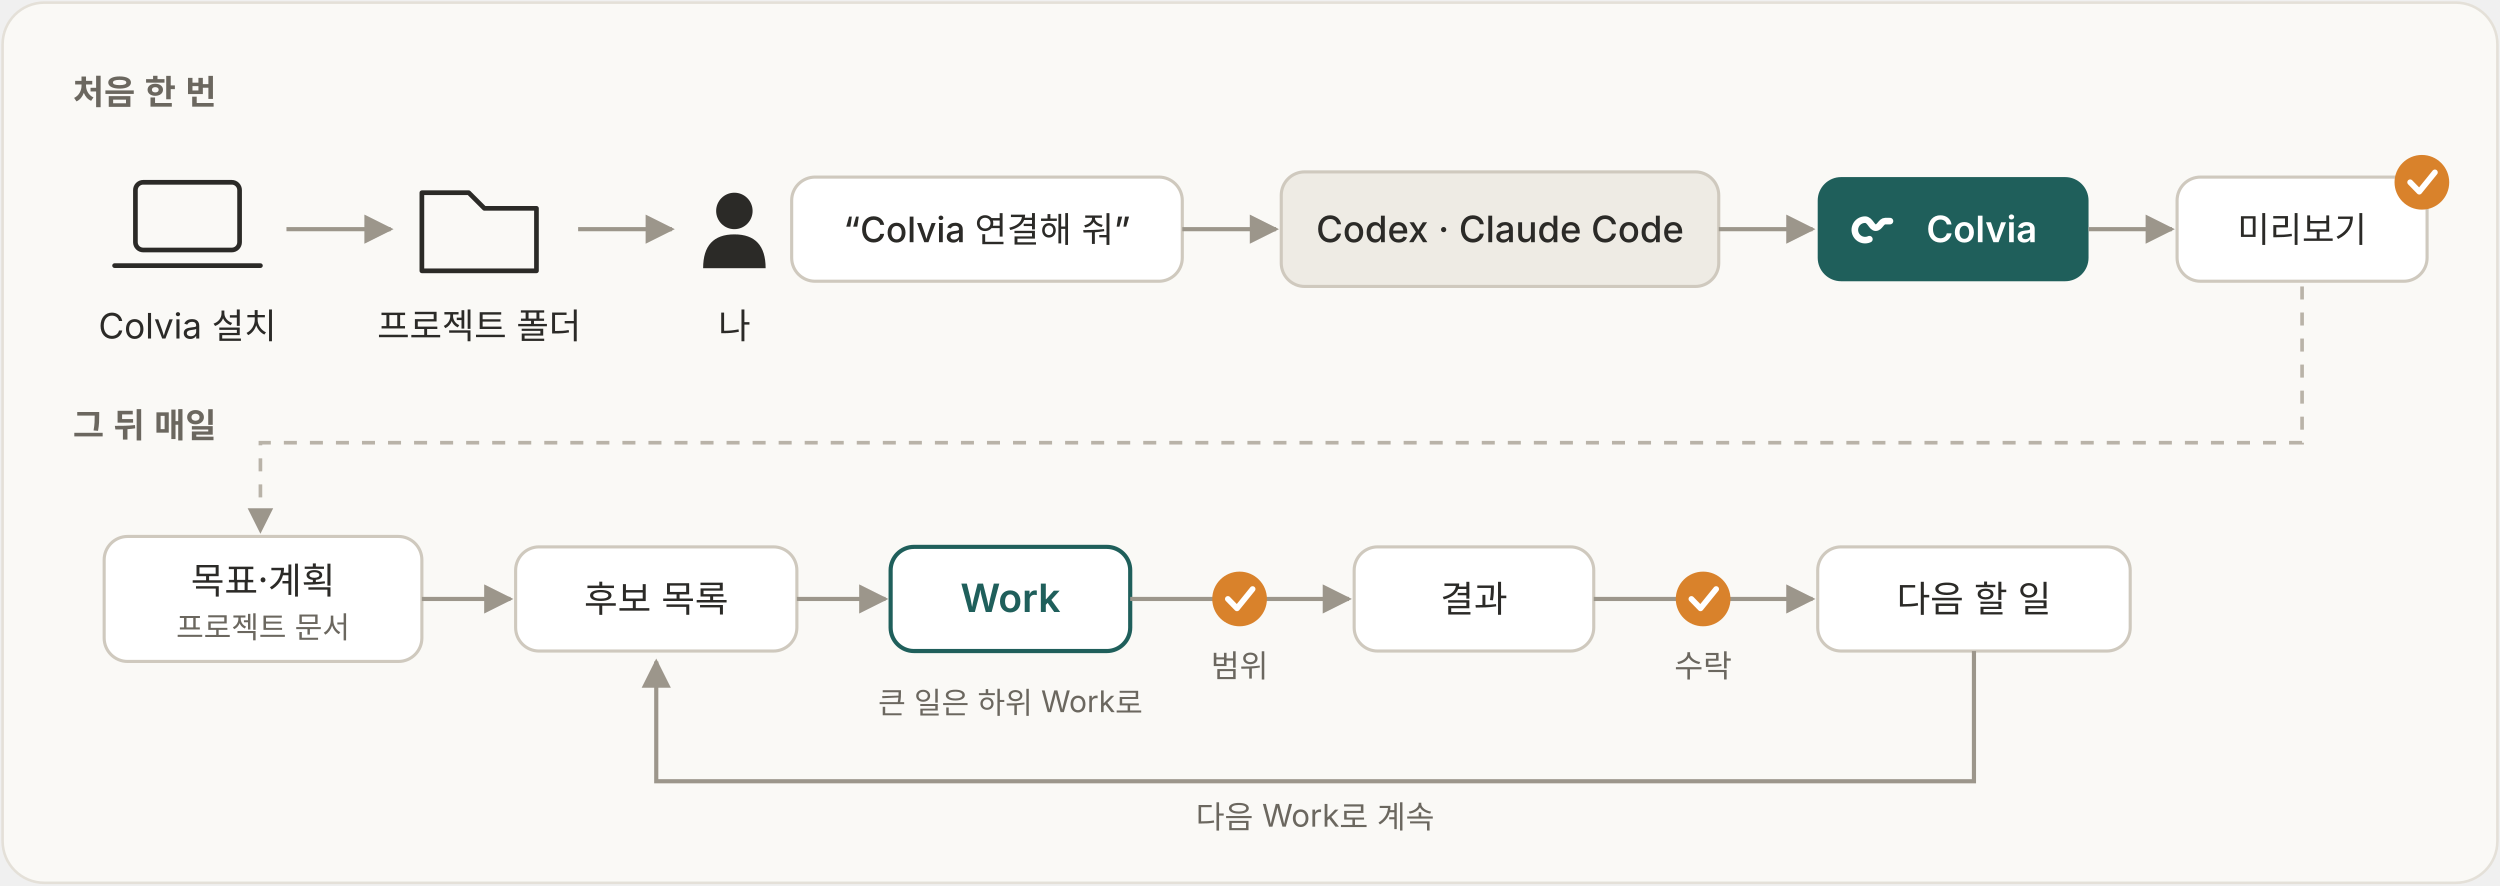
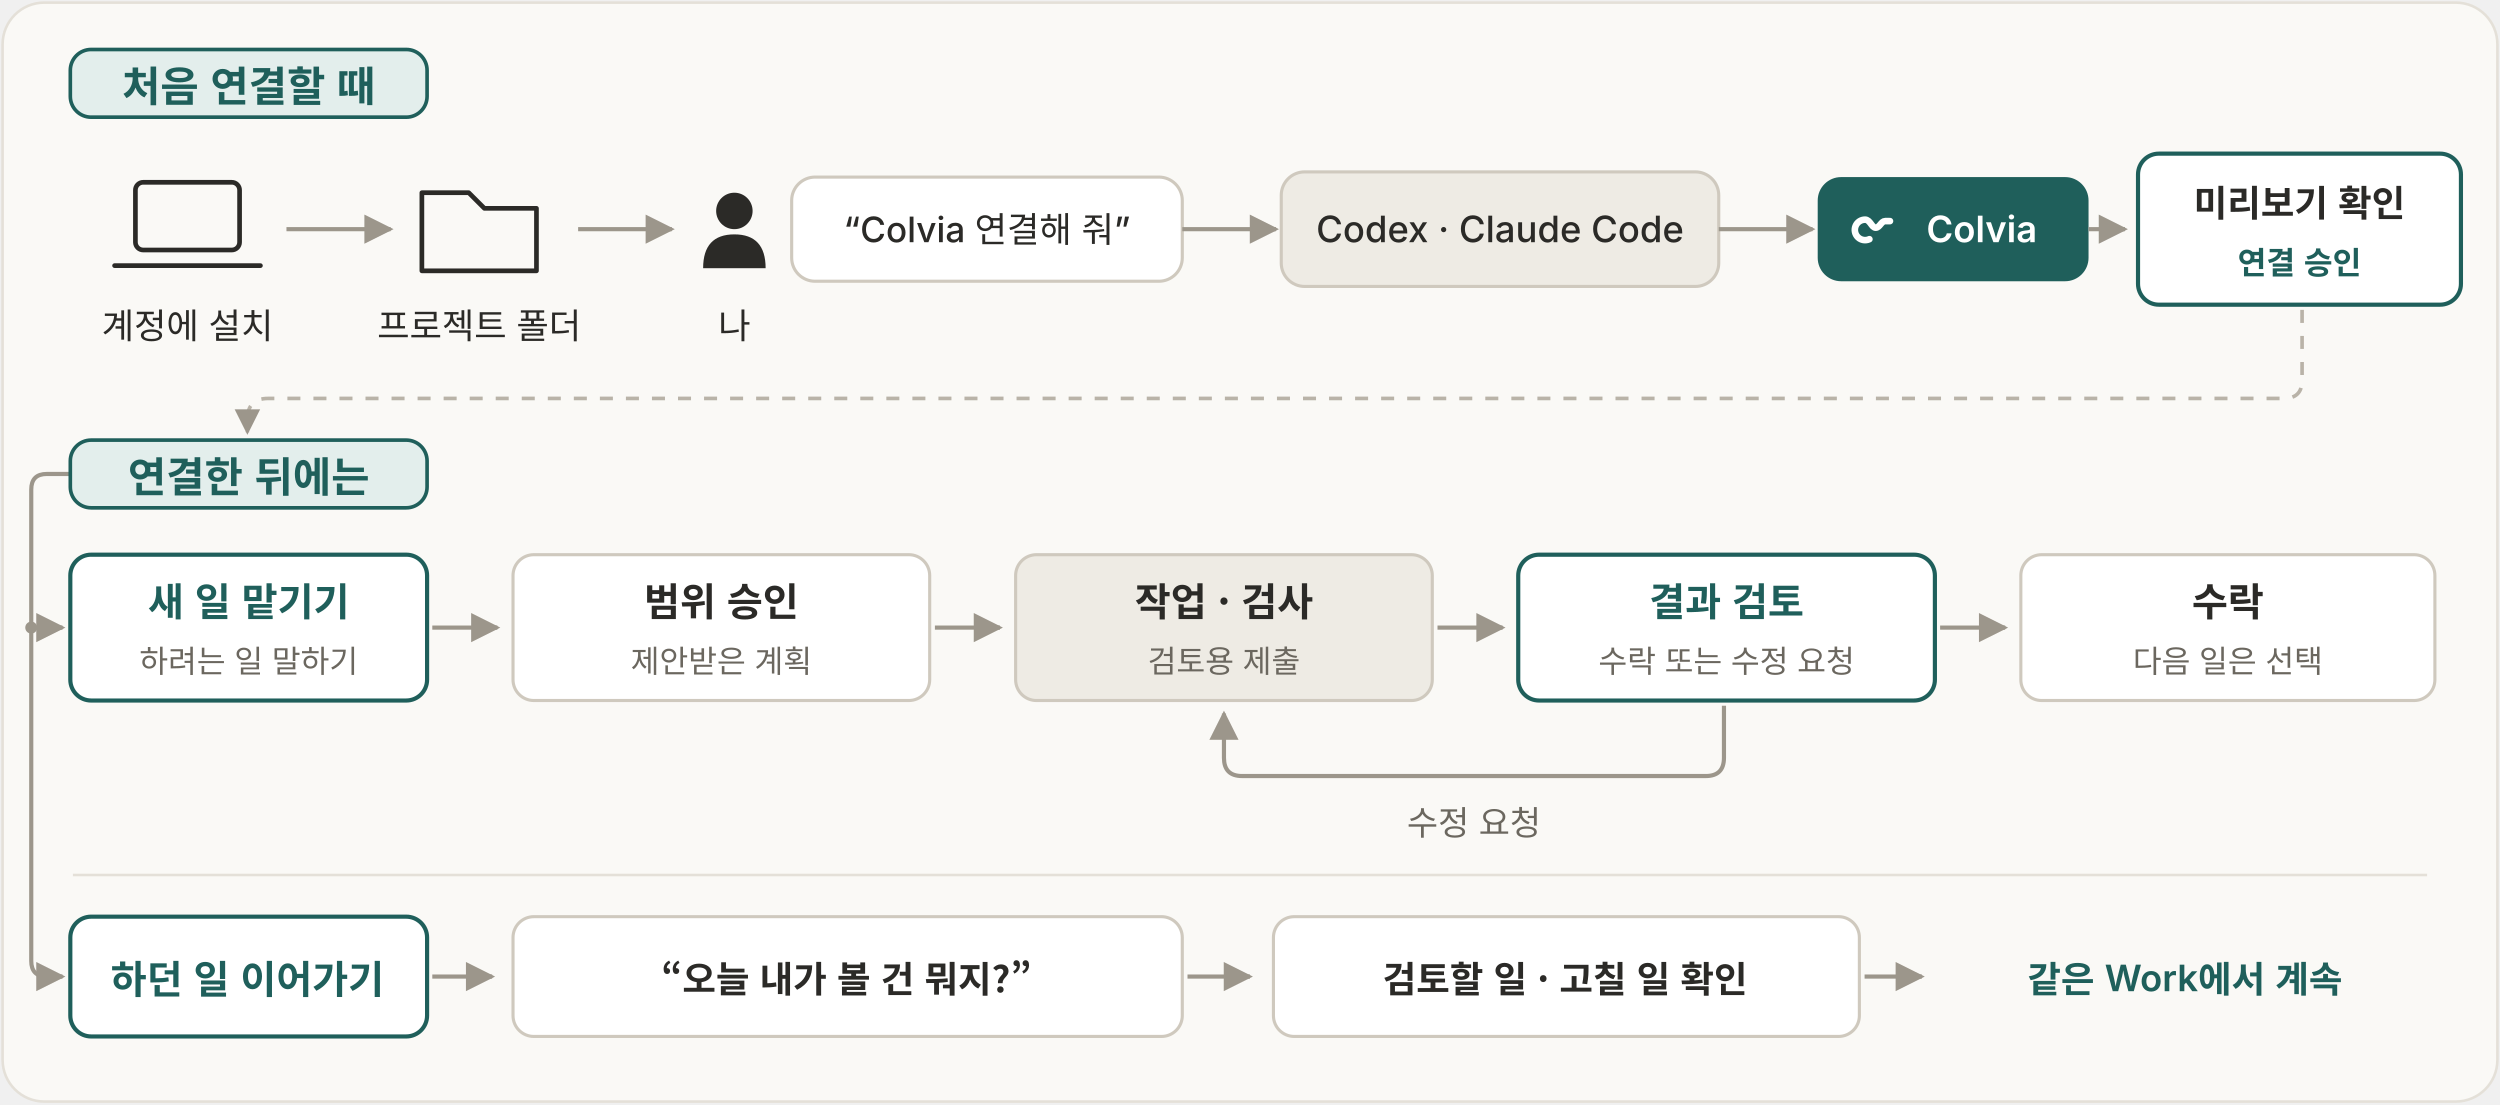
- <svg xmlns="http://www.w3.org/2000/svg" width="960" height="340" viewBox="0 0 960 340" role="img" aria-labelledby="title desc" xml:lang="ko" font-family="Pretendard, system-ui, -apple-system, Segoe UI, sans-serif">
+ <svg xmlns="http://www.w3.org/2000/svg" width="960" height="424" viewBox="0 0 960 424" role="img" aria-labelledby="title desc" xml:lang="ko" font-family="Pretendard, system-ui, -apple-system, Segoe UI, sans-serif">
  <style>
.bg{fill:#FAF9F6}.frame{fill:none;stroke:#E4E0D8}
.ink{fill:#2B2A27}.mut{fill:#6B675F}
.ln{fill:none;stroke:#9C968B;stroke-width:1.6}.lnd{fill:none;stroke:#B9B3A8;stroke-width:1.4;stroke-dasharray:5 5}
.ah{fill:#9C968B}
.agent{fill:#EEEBE4;stroke:#CFC9BE;stroke-width:1.2}
.col{fill:#1F5F5B}.colt{fill:#FFFFFF}.sym{fill:none;stroke:#FFFFFF;stroke-width:9;stroke-linecap:round;stroke-linejoin:round}
.work{fill:#FFFFFF;stroke:#1F5F5B;stroke-width:1.6}.workt{fill:#1F5F5B}
.rec{fill:#E3EEEC;stroke:#1F5F5B;stroke-width:1.4}
.dec{fill:#D9822B}.dect{fill:none;stroke:#FFFFFF;stroke-width:2.2;stroke-linecap:round;stroke-linejoin:round}
.note{fill:#FFFFFF;stroke:#CFC9BE;stroke-width:1.2}
.icon{fill:none;stroke:#2B2A27;stroke-width:1.8;stroke-linecap:round;stroke-linejoin:round}.iconf{fill:#2B2A27}
@media (prefers-color-scheme: dark){
.bg{fill:#22262A}.frame{stroke:#363B40}
.ink{fill:#ECE6DA}.mut{fill:#A9A397}
.ln{stroke:#8A857C}.lnd{stroke:#5F5B55}.ah{fill:#8A857C}
.agent{fill:#30353A;stroke:#4A5056}
.col{fill:#8CC6BC}.colt{fill:#13201E}.sym{stroke:#13201E}
.work{fill:#2A2F33;stroke:#8CC6BC}.workt{fill:#8CC6BC}
.rec{fill:#253330;stroke:#8CC6BC}
.dec{fill:#F0A35E}.dect{stroke:#22262A}
.note{fill:#2A2F33;stroke:#4A5056}
.icon{stroke:#ECE6DA}.iconf{fill:#ECE6DA}
}
</style>
  <defs>
    <marker id="ah" viewBox="0 0 10 10" refX="9" refY="5" markerWidth="7" markerHeight="7" orient="auto-start-reverse">
      <path d="M0 0 L10 5 L0 10 Z" class="ah" />
    </marker>
  </defs>
-   <rect x="1" y="1" width="958" height="338" rx="16" class="bg" />
-   <rect x="1" y="1" width="958" height="338" rx="16" class="frame" />
-   <text x="28" y="40" class="mut" font-size="13" font-weight="600" text-anchor="start">처음 한 번</text>
+   <rect x="1" y="1" width="958" height="422" rx="16" class="bg" />
+   <rect x="1" y="1" width="958" height="422" rx="16" class="frame" />
+   <rect x="27" y="19" width="137" height="26" rx="8" class="rec" />
+   <text x="95.5" y="32" text-anchor="middle" dominant-baseline="central" class="workt" font-size="16" font-weight="700">처음 연결할 때</text>
  <rect x="52" y="70" width="40" height="26" rx="3" class="icon" />
  <path d="M44 102 H100" class="icon" />
-   <text x="72" y="130" class="ink" font-size="13.5" font-weight="400" text-anchor="middle">Colvia 설치</text>
+   <text x="72" y="130" class="ink" font-size="13.5" font-weight="400" text-anchor="middle">계정에 설치</text>
  <path d="M110 88 H150" class="ln" marker-end="url(#ah)" />
  <path d="M162 74 H180 L186 80 H206 V104 H162 Z" class="icon" />
  <text x="184" y="130" class="ink" font-size="13.5" font-weight="400" text-anchor="middle">프로젝트 폴더</text>
  <path d="M222 88 H258" class="ln" marker-end="url(#ah)" />
  <circle cx="282" cy="81" r="7" class="iconf" />
  <path d="M270 103 Q270 90 282 90 Q294 90 294 103 Z" class="iconf" />
  <text x="282" y="130" class="ink" font-size="13.5" font-weight="400" text-anchor="middle">나</text>
  <rect x="304" y="68" width="150" height="40" rx="9" class="note" />
  <text x="379.0" y="93.0" class="ink" font-size="13.5" font-weight="500" text-anchor="middle">“Colvia 연결해 줘”</text>
  <path d="M454 88 H490" class="ln" marker-end="url(#ah)" />
  <rect x="492" y="66" width="168" height="44" rx="9" class="agent" />
  <text x="576.0" y="93.0" class="ink" font-size="14" font-weight="500" text-anchor="middle">Codex · Claude Code</text>
  <path d="M660 88 H696" class="ln" marker-end="url(#ah)" />
  <rect x="698" y="68" width="104" height="40" rx="9" class="col" />
  <g transform="translate(710.0,79.0) scale(0.2812)">
    <path d="M27.9 45.7 A14 14 0 1 1 22 19 C29 19 31 30 36.5 30 C42 30 44 21 49.5 21 L56 21" class="sym" />
  </g>
  <text x="761.0" y="93.0" class="colt" font-size="14" font-weight="600" text-anchor="middle">Colvia</text>
-   <path d="M802 88 H834" class="ln" marker-end="url(#ah)" />
-   <rect x="836" y="68" width="96" height="40" rx="9" class="note" />
-   <text x="884.0" y="93.0" class="ink" font-size="13.5" font-weight="500" text-anchor="middle">미리보기</text>
-   <circle cx="930" cy="70" r="10.5" class="dec" />
-   <path d="M925.5 70 L929 73.6 L935 66.2" class="dect" />
-   <path d="M884 110 V170 H100 V204" class="lnd" marker-end="url(#ah)" />
-   <text x="28" y="168" class="mut" font-size="13" font-weight="600" text-anchor="start">그 뒤 매일</text>
-   <rect x="40" y="206" width="122" height="48" rx="9" class="note" />
-   <text x="101.0" y="228.0" class="ink" font-size="14" font-weight="500" text-anchor="middle">목표·계획</text>
-   <text x="101.0" y="245.0" class="mut" font-size="11.5" font-weight="400" text-anchor="middle">프로젝트 문서</text>
-   <path d="M162 230 H196" class="ln" marker-end="url(#ah)" />
-   <rect x="198" y="210" width="108" height="40" rx="9" class="note" />
-   <text x="252.0" y="235.0" class="ink" font-size="14" font-weight="500" text-anchor="middle">후보 목록</text>
-   <path d="M306 230 H340" class="ln" marker-end="url(#ah)" />
-   <rect x="342" y="210" width="92" height="40" rx="9" class="work" />
-   <text x="388.0" y="235.0" class="workt" font-size="15" font-weight="600" text-anchor="middle">Work</text>
-   <text x="388" y="274" class="mut" font-size="11.5" font-weight="400" text-anchor="middle">큰 일은 하위 Work로</text>
-   <path d="M434 230 H518" class="ln" marker-end="url(#ah)" />
-   <circle cx="476" cy="230" r="10.5" class="dec" />
-   <path d="M471.5 230 L475 233.6 L481 226.2" class="dect" />
-   <text x="476" y="260" class="mut" font-size="12" font-weight="400" text-anchor="middle">범위</text>
-   <rect x="520" y="210" width="92" height="40" rx="9" class="note" />
-   <text x="566.0" y="235.0" class="ink" font-size="14" font-weight="500" text-anchor="middle">결과</text>
-   <path d="M612 230 H696" class="ln" marker-end="url(#ah)" />
-   <circle cx="654" cy="230" r="10.5" class="dec" />
-   <path d="M649.5 230 L653 233.6 L659 226.2" class="dect" />
-   <text x="654" y="260" class="mut" font-size="12" font-weight="400" text-anchor="middle">수락</text>
-   <rect x="698" y="210" width="120" height="40" rx="9" class="note" />
-   <text x="758.0" y="235.0" class="ink" font-size="14" font-weight="500" text-anchor="middle">다음 할 일</text>
-   <path d="M758 250 V300 H252 V254" class="ln" marker-end="url(#ah)" />
-   <text x="505" y="318" class="mut" font-size="12" font-weight="400" text-anchor="middle">다음 Work로 계속</text>
+   <path d="M802 88 H816" class="ln" marker-end="url(#ah)" />
+   <rect x="821" y="59" width="124" height="58" rx="8" class="work" />
+   <text x="883" y="77" text-anchor="middle" dominant-baseline="central" class="ink" font-size="14" font-weight="600">미리보기 확인</text>
+   <text x="883" y="100" text-anchor="middle" dominant-baseline="central" class="workt" font-size="12" font-weight="600">연결 승인</text>
+   <path d="M884 119 V146 Q884 153 877 153 H103 Q95 153 95 161 V166" class="lnd" marker-end="url(#ah)" />
+   <path d="M27 182 H18 Q12 182 12 188 V369 Q12 375 18 375 H24" class="ln" marker-end="url(#ah)" />
+   <path d="M12 241 H24" class="ln" marker-end="url(#ah)" />
+   <circle cx="12" cy="241" r="2.3" class="ah" />
+   <rect x="27" y="169" width="137" height="26" rx="8" class="rec" />
+   <text x="95.5" y="182" text-anchor="middle" dominant-baseline="central" class="workt" font-size="16" font-weight="700">연결한 뒤에는</text>
+   <rect x="27" y="213" width="137" height="56" rx="8" class="work" />
+   <text x="95.5" y="230" text-anchor="middle" dominant-baseline="central" class="workt" font-size="15" font-weight="600">새 일 맡기기</text>
+   <text x="95.5" y="253" text-anchor="middle" dominant-baseline="central" class="mut" font-size="12" font-weight="400">하려는 일 말하기</text>
+   <rect x="197" y="213" width="160" height="56" rx="8" class="note" />
+   <text x="277.0" y="230" text-anchor="middle" dominant-baseline="central" class="ink" font-size="15" font-weight="600">범위 승인</text>
+   <text x="277.0" y="253" text-anchor="middle" dominant-baseline="central" class="mut" font-size="12" font-weight="400">제안받은 계획</text>
+   <rect x="390" y="213" width="160" height="56" rx="8" class="agent" />
+   <text x="470.0" y="230" text-anchor="middle" dominant-baseline="central" class="ink" font-size="15" font-weight="600">작업 · 검사</text>
+   <text x="470.0" y="253" text-anchor="middle" dominant-baseline="central" class="mut" font-size="12" font-weight="400">검토용 제출</text>
+   <rect x="583" y="213" width="160" height="56" rx="8" class="work" />
+   <text x="663.0" y="230" text-anchor="middle" dominant-baseline="central" class="workt" font-size="15" font-weight="600">결과 검토</text>
+   <text x="663.0" y="253" text-anchor="middle" dominant-baseline="central" class="mut" font-size="12" font-weight="400">수락 또는 수정 요청</text>
+   <rect x="776" y="213" width="159" height="56" rx="8" class="note" />
+   <text x="855.5" y="230" text-anchor="middle" dominant-baseline="central" class="ink" font-size="15" font-weight="600">수락</text>
+   <text x="855.5" y="253" text-anchor="middle" dominant-baseline="central" class="mut" font-size="12" font-weight="400">다음 일은 선택</text>
+   <path d="M166 241 h25" class="ln" marker-end="url(#ah)" />
+   <path d="M359 241 h25" class="ln" marker-end="url(#ah)" />
+   <path d="M552 241 h25" class="ln" marker-end="url(#ah)" />
+   <path d="M745 241 h25" class="ln" marker-end="url(#ah)" />
+   <path d="M662 271 V291 Q662 298 655 298 H477 Q470 298 470 291 V274" class="ln" marker-end="url(#ah)" />
+   <text x="566" y="315" text-anchor="middle" dominant-baseline="central" class="mut" font-size="13" font-weight="400">수정 요청</text>
+   <path d="M28 336 H932" class="frame" />
+   <rect x="27" y="352" width="137" height="46" rx="8" class="work" />
+   <text x="95" y="375" text-anchor="middle" dominant-baseline="central" class="workt" font-size="15" font-weight="600">하던 일 이어가기</text>
+   <path d="M166 375 H189" class="ln" marker-end="url(#ah)" />
+   <rect x="197" y="352" width="257" height="46" rx="8" class="note" />
+   <text x="325" y="375" text-anchor="middle" dominant-baseline="central" class="ink" font-size="14" font-weight="600">“오늘 내가 볼 건 뭐지?”</text>
+   <path d="M456 375 H480" class="ln" marker-end="url(#ah)" />
+   <rect x="489" y="352" width="225" height="46" rx="8" class="note" />
+   <text x="601" y="375" text-anchor="middle" dominant-baseline="central" class="ink" font-size="14" font-weight="600">검토할 일 · 고칠 일 확인</text>
+   <path d="M716 375 H738" class="ln" marker-end="url(#ah)" />
+   <text x="839" y="375" text-anchor="middle" dominant-baseline="central" class="workt" font-size="14" font-weight="600">같은 Work에서 계속</text>
</svg>
